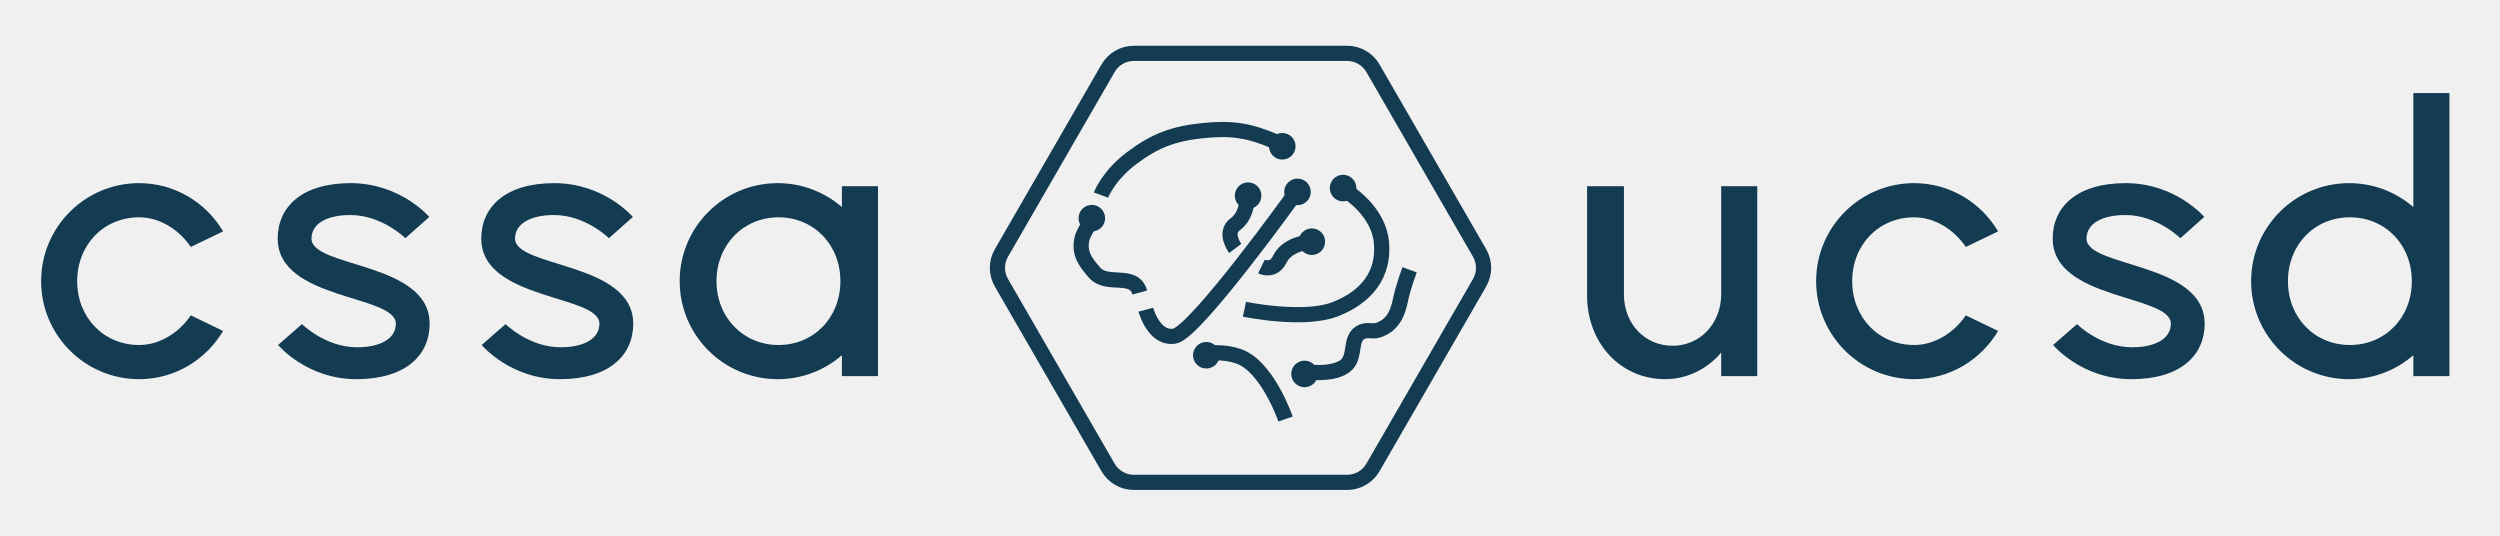
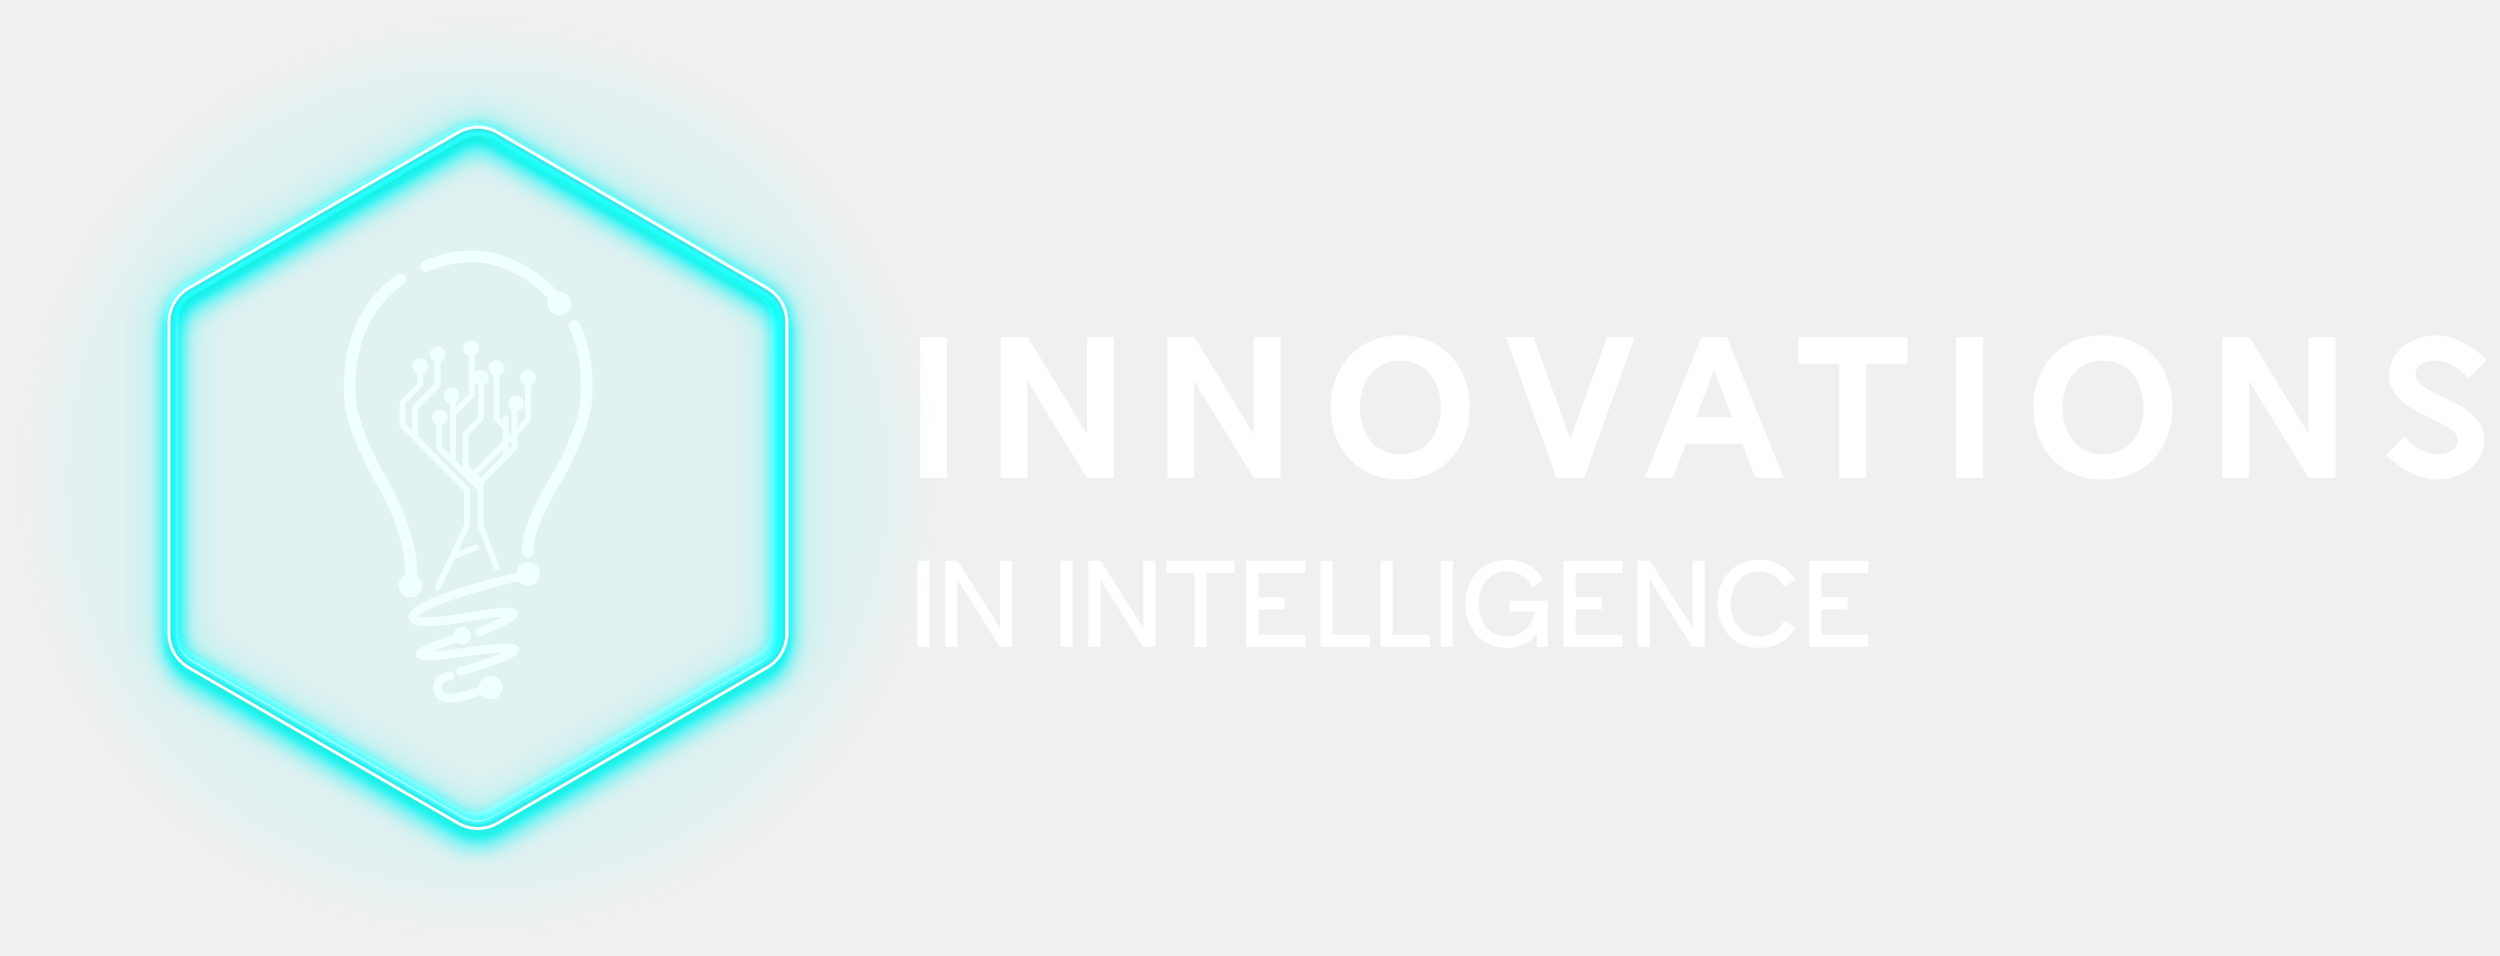
- <svg xmlns="http://www.w3.org/2000/svg" width="658" height="141" viewBox="0 0 658 141" fill="none">
-   <path d="M36.621 99.8C46.021 99.8 54.221 94.7 58.721 87.1L50.221 83C47.021 87.7 41.921 90.8 36.621 90.8C27.321 90.8 20.321 83.6 20.321 74C20.321 64.4 27.321 57.2 36.621 57.2C41.921 57.2 47.021 60.3 50.221 65L58.721 60.9C54.221 53.3 46.021 48.2 36.621 48.2C22.321 48.2 10.821 59.8 10.821 74C10.821 88.2 22.321 99.8 36.621 99.8ZM93.786 99.8C106.786 99.8 113.086 93.5 113.086 85.2C113.086 68.9 81.986 70.5 81.986 62.8C81.986 58.8 86.186 56.6 92.186 56.6C100.586 56.6 106.686 62.7 106.686 62.7L112.986 57.1C112.986 57.1 105.486 48.2 92.286 48.2C79.386 48.2 73.086 54.5 73.086 62.8C73.086 79.1 104.186 77.5 104.186 85.2C104.186 89.2 99.986 91.4 93.986 91.4C85.586 91.4 79.486 85.3 79.486 85.3L73.186 90.8C73.186 90.8 80.686 99.8 93.786 99.8ZM147.368 99.8C160.368 99.8 166.668 93.5 166.668 85.2C166.668 68.9 135.568 70.5 135.568 62.8C135.568 58.8 139.768 56.6 145.768 56.6C154.168 56.6 160.268 62.7 160.268 62.7L166.568 57.1C166.568 57.1 159.068 48.2 145.868 48.2C132.968 48.2 126.668 54.5 126.668 62.8C126.668 79.1 157.768 77.5 157.768 85.2C157.768 89.2 153.568 91.4 147.568 91.4C139.168 91.4 133.068 85.3 133.068 85.3L126.768 90.8C126.768 90.8 134.268 99.8 147.368 99.8ZM221.589 49V54.5C217.089 50.6 211.189 48.2 204.689 48.2C190.389 48.2 178.889 59.8 178.889 74C178.889 88.2 190.389 99.8 204.689 99.8C211.189 99.8 217.089 97.4 221.589 93.5V99H231.089V49H221.589ZM204.889 90.8C195.689 90.8 188.589 83.6 188.589 74C188.589 64.4 195.689 57.2 204.889 57.2C214.189 57.2 221.189 64.4 221.189 74C221.189 83.6 214.189 90.8 204.889 90.8Z" fill="white" />
-   <path d="M453.019 49V77.4C453.019 85.1 447.519 91 440.219 91C432.919 91 427.419 85.2 427.419 77.5V49H417.719V77.8C417.719 90.1 426.319 99.8 438.319 99.8C444.019 99.8 449.419 97.1 453.019 92.8V99H462.519V49H453.019ZM503.804 99.8C513.204 99.8 521.404 94.7 525.904 87.1L517.404 83C514.204 87.7 509.104 90.8 503.804 90.8C494.504 90.8 487.504 83.6 487.504 74C487.504 64.4 494.504 57.2 503.804 57.2C509.104 57.2 514.204 60.3 517.404 65L525.904 60.9C521.404 53.3 513.204 48.2 503.804 48.2C489.504 48.2 478.004 59.8 478.004 74C478.004 88.2 489.504 99.8 503.804 99.8ZM560.969 99.8C573.969 99.8 580.269 93.5 580.269 85.2C580.269 68.9 549.169 70.5 549.169 62.8C549.169 58.8 553.369 56.6 559.369 56.6C567.769 56.6 573.869 62.7 573.869 62.7L580.169 57.1C580.169 57.1 572.669 48.2 559.469 48.2C546.569 48.2 540.269 54.5 540.269 62.8C540.269 79.1 571.369 77.5 571.369 85.2C571.369 89.2 567.169 91.4 561.169 91.4C552.769 91.4 546.669 85.3 546.669 85.3L540.369 90.8C540.369 90.8 547.869 99.8 560.969 99.8ZM635.19 24.5V54.5C630.69 50.6 624.79 48.2 618.29 48.2C603.99 48.2 592.49 59.8 592.49 74C592.49 88.2 603.99 99.8 618.29 99.8C624.79 99.8 630.69 97.4 635.19 93.5V99H644.69V24.5H635.19ZM618.49 90.8C609.19 90.8 602.19 83.6 602.19 74C602.19 64.4 609.19 57.2 618.49 57.2C627.79 57.2 634.79 64.4 634.79 74C634.79 83.6 627.79 90.8 618.49 90.8Z" fill="white" />
-   <path d="M263.575 66.575L291.639 17.968C293.041 15.539 295.632 14.043 298.436 14.043L354.564 14.043C357.368 14.043 359.959 15.539 361.361 17.968L389.425 66.575C390.827 69.004 390.827 71.996 389.425 74.425L361.361 123.032C359.959 125.461 357.368 126.957 354.564 126.957L298.436 126.957C295.632 126.957 293.041 125.461 291.639 123.032L263.575 74.425C262.173 71.996 262.173 69.004 263.575 66.575Z" stroke="white" stroke-width="4" />
-   <circle cx="317.5" cy="93.5" r="3.5" fill="white" />
-   <circle cx="287.369" cy="57.424" r="3.5" fill="white" />
-   <circle cx="328.5" cy="51.5" r="3.5" fill="white" />
-   <circle cx="341.5" cy="50.5" r="3.5" fill="white" />
-   <circle cx="345.275" cy="63.608" r="3.5" fill="white" />
-   <circle cx="337.5" cy="38.5" r="3.5" fill="white" />
-   <circle cx="353.5" cy="49.5" r="3.5" fill="white" />
-   <circle cx="343.355" cy="98.42" r="3.5" fill="white" />
-   <path d="M289.779 51.349C289.779 51.349 291.603 46.367 297.732 41.715C303.862 37.062 308.82 35.155 316.738 34.362C324.243 33.61 328.903 34.339 335.82 37.346" stroke="white" stroke-width="4" />
-   <path d="M327.538 81.395C327.538 81.395 343.072 84.629 351.401 81.395C359.731 78.162 364.317 72.215 363.612 63.92C362.906 55.624 354.762 50.589 354.762 50.589" stroke="white" stroke-width="4" />
-   <path d="M300 77C298.5 71.5 291.432 75.562 288.103 71.763C285.668 68.985 284.034 66.778 284.704 63.145C285.002 61.525 286.498 59.328 286.498 59.328" stroke="white" stroke-width="4" />
-   <path d="M338.356 110.287C338.356 110.287 333.533 96.212 325.81 93.708C321.648 92.359 318 93 318 93" stroke="white" stroke-width="4" />
-   <path d="M341.588 97.574C341.588 97.574 350.227 99.271 354.055 96.312C357.17 93.904 354.883 88.775 358.549 87.291C360.118 86.655 361.298 87.428 362.891 86.851C366.543 85.528 367.887 82.618 368.637 78.812C369.215 75.875 371 71 371 71" stroke="white" stroke-width="4" />
-   <path d="M301.577 81.508C301.577 81.508 303.703 89.4 309.155 88.462C314.606 87.523 340.5 51.5 340.5 51.5" stroke="white" stroke-width="4" />
-   <path d="M325.112 65.389C325.112 65.389 322.034 61.286 325.112 59.028C328.19 56.771 328.19 52.667 328.19 52.667" stroke="white" stroke-width="4" />
-   <path d="M332 70.154C332 70.154 335.135 71.691 336.818 68.265C338.5 64.839 342.541 64.12 342.541 64.12" stroke="white" stroke-width="4" />
-   <path d="M36.621 99.8C46.021 99.8 54.221 94.7 58.721 87.1L50.221 83C47.021 87.7 41.921 90.8 36.621 90.8C27.321 90.8 20.321 83.6 20.321 74C20.321 64.4 27.321 57.2 36.621 57.2C41.921 57.2 47.021 60.3 50.221 65L58.721 60.9C54.221 53.3 46.021 48.2 36.621 48.2C22.321 48.2 10.821 59.8 10.821 74C10.821 88.2 22.321 99.8 36.621 99.8ZM93.786 99.8C106.786 99.8 113.086 93.5 113.086 85.2C113.086 68.9 81.986 70.5 81.986 62.8C81.986 58.8 86.186 56.6 92.186 56.6C100.586 56.6 106.686 62.7 106.686 62.7L112.986 57.1C112.986 57.1 105.486 48.2 92.286 48.2C79.386 48.2 73.086 54.5 73.086 62.8C73.086 79.1 104.186 77.5 104.186 85.2C104.186 89.2 99.986 91.4 93.986 91.4C85.586 91.4 79.486 85.3 79.486 85.3L73.186 90.8C73.186 90.8 80.686 99.8 93.786 99.8ZM147.368 99.8C160.368 99.8 166.668 93.5 166.668 85.2C166.668 68.9 135.568 70.5 135.568 62.8C135.568 58.8 139.768 56.6 145.768 56.6C154.168 56.6 160.268 62.7 160.268 62.7L166.568 57.1C166.568 57.1 159.068 48.2 145.868 48.2C132.968 48.2 126.668 54.5 126.668 62.8C126.668 79.1 157.768 77.5 157.768 85.2C157.768 89.2 153.568 91.4 147.568 91.4C139.168 91.4 133.068 85.3 133.068 85.3L126.768 90.8C126.768 90.8 134.268 99.8 147.368 99.8ZM221.589 49V54.5C217.089 50.6 211.189 48.2 204.689 48.2C190.389 48.2 178.889 59.8 178.889 74C178.889 88.2 190.389 99.8 204.689 99.8C211.189 99.8 217.089 97.4 221.589 93.5V99H231.089V49H221.589ZM204.889 90.8C195.689 90.8 188.589 83.6 188.589 74C188.589 64.4 195.689 57.2 204.889 57.2C214.189 57.2 221.189 64.4 221.189 74C221.189 83.6 214.189 90.8 204.889 90.8Z" fill="#133B51" />
-   <path d="M453.019 49V77.4C453.019 85.1 447.519 91 440.219 91C432.919 91 427.419 85.2 427.419 77.5V49H417.719V77.8C417.719 90.1 426.319 99.8 438.319 99.8C444.019 99.8 449.419 97.1 453.019 92.8V99H462.519V49H453.019ZM503.804 99.8C513.204 99.8 521.404 94.7 525.904 87.1L517.404 83C514.204 87.7 509.104 90.8 503.804 90.8C494.504 90.8 487.504 83.6 487.504 74C487.504 64.4 494.504 57.2 503.804 57.2C509.104 57.2 514.204 60.3 517.404 65L525.904 60.9C521.404 53.3 513.204 48.2 503.804 48.2C489.504 48.2 478.004 59.8 478.004 74C478.004 88.2 489.504 99.8 503.804 99.8ZM560.969 99.8C573.969 99.8 580.269 93.5 580.269 85.2C580.269 68.9 549.169 70.5 549.169 62.8C549.169 58.8 553.369 56.6 559.369 56.6C567.769 56.6 573.869 62.7 573.869 62.7L580.169 57.1C580.169 57.1 572.669 48.2 559.469 48.2C546.569 48.2 540.269 54.5 540.269 62.8C540.269 79.1 571.369 77.5 571.369 85.2C571.369 89.2 567.169 91.4 561.169 91.4C552.769 91.4 546.669 85.3 546.669 85.3L540.369 90.8C540.369 90.8 547.869 99.8 560.969 99.8ZM635.19 24.5V54.5C630.69 50.6 624.79 48.2 618.29 48.2C603.99 48.2 592.49 59.8 592.49 74C592.49 88.2 603.99 99.8 618.29 99.8C624.79 99.8 630.69 97.4 635.19 93.5V99H644.69V24.5H635.19ZM618.49 90.8C609.19 90.8 602.19 83.6 602.19 74C602.19 64.4 609.19 57.2 618.49 57.2C627.79 57.2 634.79 64.4 634.79 74C634.79 83.6 627.79 90.8 618.49 90.8Z" fill="#133B51" />
-   <path d="M263.575 66.575L291.639 17.968C293.041 15.539 295.632 14.043 298.436 14.043L354.564 14.043C357.368 14.043 359.959 15.539 361.361 17.968L389.425 66.575C390.827 69.004 390.827 71.996 389.425 74.425L361.361 123.032C359.959 125.461 357.368 126.957 354.564 126.957L298.436 126.957C295.632 126.957 293.041 125.461 291.639 123.032L263.575 74.425C262.173 71.996 262.173 69.004 263.575 66.575Z" stroke="#133B51" stroke-width="4" />
-   <circle cx="317.5" cy="93.5" r="3.5" fill="#133B51" />
-   <circle cx="287.369" cy="57.424" r="3.5" fill="#133B51" />
-   <circle cx="328.5" cy="51.5" r="3.5" fill="#133B51" />
-   <circle cx="341.5" cy="50.5" r="3.5" fill="#133B51" />
-   <circle cx="345.275" cy="63.608" r="3.5" fill="#133B51" />
-   <circle cx="337.5" cy="38.5" r="3.5" fill="#133B51" />
-   <circle cx="353.5" cy="49.5" r="3.5" fill="#133B51" />
-   <circle cx="343.355" cy="98.42" r="3.5" fill="#133B51" />
-   <path d="M289.779 51.349C289.779 51.349 291.603 46.367 297.732 41.715C303.862 37.062 308.82 35.155 316.738 34.362C324.243 33.61 328.903 34.339 335.82 37.346" stroke="#133B51" stroke-width="4" />
-   <path d="M327.538 81.395C327.538 81.395 343.072 84.629 351.401 81.395C359.731 78.162 364.317 72.215 363.612 63.92C362.906 55.624 354.762 50.589 354.762 50.589" stroke="#133B51" stroke-width="4" />
-   <path d="M300 77C298.5 71.5 291.432 75.562 288.103 71.763C285.668 68.985 284.034 66.778 284.704 63.145C285.002 61.525 286.498 59.328 286.498 59.328" stroke="#133B51" stroke-width="4" />
-   <path d="M338.356 110.287C338.356 110.287 333.533 96.212 325.81 93.708C321.648 92.359 318 93 318 93" stroke="#133B51" stroke-width="4" />
-   <path d="M341.588 97.574C341.588 97.574 350.227 99.271 354.055 96.312C357.17 93.904 354.883 88.775 358.549 87.291C360.118 86.655 361.298 87.428 362.891 86.851C366.543 85.528 367.887 82.618 368.637 78.812C369.215 75.875 371 71 371 71" stroke="#133B51" stroke-width="4" />
-   <path d="M301.577 81.508C301.577 81.508 303.703 89.4 309.155 88.462C314.606 87.523 340.5 51.5 340.5 51.5" stroke="#133B51" stroke-width="4" />
-   <path d="M325.112 65.389C325.112 65.389 322.034 61.286 325.112 59.028C328.19 56.771 328.19 52.667 328.19 52.667" stroke="#133B51" stroke-width="4" />
-   <path d="M332 70.154C332 70.154 335.135 71.691 336.818 68.265C338.5 64.839 342.541 64.12 342.541 64.12" stroke="#133B51" stroke-width="4" />
+ <svg xmlns="http://www.w3.org/2000/svg" width="429" height="164" viewBox="0 0 429 164" fill="none">
+   <path d="M157.908 82H162.516V57.844H157.908V82ZM186.542 57.844V74.476L176.354 57.844H171.71V82H176.318V65.368L186.506 82H191.15V57.844H186.542ZM215.145 57.844V74.476L204.957 57.844H200.313V82H204.921V65.368L215.109 82H219.753V57.844H215.145ZM240.259 82.288C247.747 82.288 252.211 76.744 252.211 69.94C252.211 63.1 247.747 57.556 240.259 57.556C232.807 57.556 228.343 63.1 228.343 69.94C228.343 76.744 232.807 82.288 240.259 82.288ZM240.259 77.968C236.083 77.968 233.347 74.62 233.347 69.94C233.347 65.224 236.083 61.876 240.259 61.876C244.507 61.876 247.243 65.224 247.243 69.94C247.243 74.62 244.507 77.968 240.259 77.968ZM275.766 57.844L269.466 75.376L263.166 57.844H258.414L267.09 82H271.842L280.518 57.844H275.766ZM301.209 82H306.105L296.313 57.844H291.993L282.201 82H287.061L289.293 76.168H298.977L301.209 82ZM291.057 71.56L294.153 63.496L297.213 71.56H291.057ZM327.282 57.844H308.598V62.452H315.618V82H320.226V62.452H327.282V57.844ZM335.7 82H340.308V57.844H335.7V82ZM360.845 82.288C368.333 82.288 372.797 76.744 372.797 69.94C372.797 63.1 368.333 57.556 360.845 57.556C353.393 57.556 348.929 63.1 348.929 69.94C348.929 76.744 353.393 82.288 360.845 82.288ZM360.845 77.968C356.669 77.968 353.933 74.62 353.933 69.94C353.933 65.224 356.669 61.876 360.845 61.876C365.093 61.876 367.829 65.224 367.829 69.94C367.829 74.62 365.093 77.968 360.845 77.968ZM396.172 57.844V74.476L385.984 57.844H381.34V82H385.948V65.368L396.136 82H400.78V57.844H396.172ZM418.151 82.288C422.579 82.288 426.287 79.444 426.287 75.484C426.287 68.608 414.479 67.996 414.479 64.324C414.479 62.848 415.883 61.876 418.043 61.876C420.851 61.876 423.335 64.612 423.623 64.9L426.755 61.804C426.395 61.408 422.579 57.556 418.079 57.556C413.651 57.592 409.979 60.4 409.979 64.396C409.979 71.236 421.751 71.884 421.751 75.52C421.751 76.996 420.347 77.968 418.187 77.968C415.343 77.968 412.859 75.196 412.643 74.944L409.511 78.04C409.835 78.436 413.687 82.288 418.151 82.288Z" fill="white" />
+   <path d="M157.408 111H159.498V96.238H157.408V111ZM171.615 96.238V107.722L164.311 96.238H162.199V111H164.289V99.516L171.593 111H173.705V96.238H171.615ZM181.965 111H184.055V96.238H181.965V111ZM196.172 96.238V107.722L188.868 96.238H186.756V111H188.846V99.516L196.15 111H198.262V96.238H196.172ZM211.877 96.238H200.173V98.328H204.969V111H207.059V98.328H211.877V96.238ZM223.989 98.328V96.238H213.847V111H223.989V108.91H215.937V104.576H220.425V102.486H215.937V98.328H223.989ZM228.678 108.91V96.238H226.588V111H235.058V108.91H228.678ZM238.99 108.91V96.238H236.9V111H245.37V108.91H238.99ZM247.213 111H249.303V96.238H247.213V111ZM258.672 111.176C260.938 111.176 262.676 110.186 263.754 108.712V111H265.58V103.102H259.002V104.95H263.38C262.94 107.37 261.158 109.218 258.672 109.218C255.636 109.218 253.744 106.82 253.744 103.63C253.744 100.44 255.636 98.042 258.672 98.042C260.542 98.042 262.082 99.12 262.918 100.726L264.832 99.538C263.666 97.448 261.554 96.062 258.672 96.062C254.162 96.062 251.456 99.45 251.456 103.63C251.456 107.788 254.162 111.176 258.672 111.176ZM278.431 98.328V96.238H268.289V111H278.431V108.91H270.379V104.576H274.867V102.486H270.379V98.328H278.431ZM290.445 96.238V107.722L283.141 96.238H281.029V111H283.119V99.516L290.423 111H292.535V96.238H290.445ZM301.92 111.176C304.78 111.176 306.914 109.79 308.08 107.7L306.166 106.512C305.352 108.118 303.79 109.218 301.92 109.218C298.884 109.218 296.992 106.82 296.992 103.63C296.992 100.44 298.884 98.042 301.92 98.042C303.768 98.042 305.33 99.12 306.166 100.726L308.08 99.538C306.914 97.448 304.78 96.062 301.92 96.062C297.388 96.062 294.704 99.45 294.704 103.63C294.704 107.788 297.388 111.176 301.92 111.176ZM320.605 98.328V96.238H310.463V111H320.605V108.91H312.553V104.576H317.041V102.486H312.553V98.328H320.605Z" fill="white" />
+   <path d="M77.157 115.968C76.122 116.216 74.566 116.907 75.232 118.77C76.056 121.078 81.66 118.77 84.327 118.029" stroke="white" stroke-width="1.5" stroke-linecap="round" stroke-linejoin="round" />
+   <path d="M89.593 98.814C67.062 104.027 66.221 108.462 79.97 105.944C96.638 102.891 82.243 108.462 82.243 108.462" stroke="white" stroke-width="1.5" stroke-linecap="round" stroke-linejoin="round" />
+   <path d="M79.875 109.039C79.875 109.039 62.954 114.278 79.058 111.996C99.188 109.142 80.535 114.773 79.058 115.221" stroke="white" stroke-width="1.5" stroke-linecap="round" stroke-linejoin="round" />
+   <circle cx="77.381" cy="115.715" r="0.494" fill="white" />
+   <circle cx="84.19" cy="117.983" r="2.018" fill="white" />
+   <circle cx="79.314" cy="109.071" r="1.513" fill="white" />
+   <path d="M90.602 94.611C90.602 94.611 89.768 91.249 96.193 80.906C96.193 80.906 100.209 73.364 100.575 68.972C101.036 63.427 100.062 59.158 98.622 55.964" stroke="white" stroke-width="2" stroke-linecap="round" stroke-linejoin="round" />
+   <circle cx="90.602" cy="98.478" r="2.018" fill="white" />
+   <path d="M68.716 47.969C68.716 47.969 58.828 53.502 60.116 68.972C60.481 73.364 64.497 80.905 64.497 80.905C70.923 91.249 70.545 97.996 70.545 97.996V100.16" stroke="white" stroke-width="2" stroke-linecap="round" stroke-linejoin="round" />
+   <circle cx="70.424" cy="100.495" r="2.018" fill="white" />
+   <path d="M73.115 45.702C73.115 45.702 79.544 42.434 86.36 44.955C93.176 47.477 95.983 52.071 95.983 52.071" stroke="white" stroke-width="2" stroke-linecap="round" stroke-linejoin="round" />
+   <circle cx="95.983" cy="52.071" r="2.018" fill="white" />
+   <circle cx="88.584" cy="69.221" r="1.345" fill="white" />
+   <path d="M73.451 62.831C73.451 63.574 72.849 64.176 72.106 64.176C71.364 64.176 70.761 63.574 70.761 62.831C70.761 62.088 71.364 61.486 72.106 61.486C72.849 61.486 73.451 62.088 73.451 62.831Z" fill="white" />
+   <circle cx="75.133" cy="60.814" r="1.345" fill="white" />
+   <circle cx="80.85" cy="59.805" r="1.345" fill="white" />
+   <circle cx="77.487" cy="67.876" r="1.345" fill="white" />
+   <circle cx="75.47" cy="71.575" r="1.345" fill="white" />
+   <circle cx="82.532" cy="64.85" r="1.345" fill="white" />
+   <circle cx="85.222" cy="63.168" r="1.345" fill="white" />
+   <circle cx="90.603" cy="64.85" r="1.345" fill="white" />
+   <path d="M82.475 82.653L86.799 78.323M82.475 82.653V83.974M82.475 82.653L81.261 81.438M86.799 78.323L88.266 76.855V74.433M86.799 78.323V73.406M86.799 71.791V73.406M88.266 68.855V74.433M82.548 65.773V71.791L79.909 74.433V80.084L81.261 81.438M82.475 83.974V90.165L85.187 97.301M82.475 83.974L77.71 79.203M77.71 79.203V76.855V71.057M77.71 79.203L75.364 76.855V72.525M77.71 68.855V71.057M86.799 73.406L85.187 71.791V63.718M77.71 71.057L80.972 67.791V60.478M88.266 74.433L90.602 72.095V65.186M88.266 74.433L81.261 81.438" stroke="white" stroke-linecap="round" stroke-linejoin="round" />
+   <path d="M72.115 63.036V66.001L69.08 69.04V72.921L71.201 75.044M71.201 75.044L80.124 83.977V90.215L77.619 95.523M71.201 75.044V69.919L75.114 66.001V60.814M75.114 100.832L77.619 95.523M77.619 95.523L81.691 93.938" stroke="white" stroke-linecap="round" stroke-linejoin="round" />
+   <path d="M84.375 23.103L130.636 49.812C132.415 50.839 133.511 52.737 133.511 54.791V108.209C133.511 110.263 132.415 112.161 130.636 113.188L84.375 139.897C82.596 140.924 80.404 140.924 78.625 139.897L32.364 113.188C30.585 112.161 29.489 110.263 29.489 108.209V54.791C29.489 52.737 30.585 50.839 32.364 49.812L78.625 23.103C80.404 22.076 82.596 22.076 84.375 23.103Z" stroke="white" stroke-width="2.5" />
+   <g style="mix-blend-mode:hard-light" filter="url(#filter0_f)">
+     <circle cx="82" cy="82" r="73.8" fill="#33E9C6" fill-opacity="0.1" />
+   </g>
+   <g style="mix-blend-mode:hard-light" filter="url(#filter1_f)">
+     <path d="M85.094 23.224L131.354 49.933C133.269 51.038 134.448 53.081 134.448 55.291V108.709C134.448 110.919 133.269 112.962 131.354 114.067L85.094 140.776C83.179 141.881 80.821 141.881 78.906 140.776L32.646 114.067C30.731 112.962 29.552 110.919 29.552 108.709V55.291C29.552 53.081 30.731 51.038 32.646 49.933L78.906 23.224C80.821 22.119 83.179 22.119 85.094 23.224Z" stroke="#00A8A8" stroke-width="1.625" />
+   </g>
+   <g style="mix-blend-mode:hard-light" filter="url(#filter2_f)">
+     <path d="M84.969 23.441L131.229 50.149C133.066 51.21 134.198 53.17 134.198 55.291V108.709C134.198 110.83 133.066 112.79 131.229 113.851L84.969 140.559C83.132 141.62 80.868 141.62 79.031 140.559L32.771 113.851C30.934 112.79 29.802 110.83 29.802 108.709V55.291C29.802 53.17 30.934 51.21 32.771 50.149L79.031 23.441C80.868 22.38 83.132 22.38 84.969 23.441Z" stroke="#00A8A8" stroke-width="2.125" />
+   </g>
+   <g style="mix-blend-mode:hard-light" filter="url(#filter3_ddi)">
+     <path d="M85.094 23.224L131.354 49.933C133.269 51.038 134.448 53.081 134.448 55.291V108.709C134.448 110.919 133.269 112.962 131.354 114.067L85.094 140.776C83.179 141.881 80.821 141.881 78.906 140.776L32.646 114.067C30.731 112.962 29.552 110.919 29.552 108.709V55.291C29.552 53.081 30.731 51.038 32.646 49.933L78.906 23.224C80.821 22.119 83.179 22.119 85.094 23.224Z" stroke="#33E9C6" stroke-opacity="0.2" stroke-width="1.625" />
+   </g>
+   <g filter="url(#filter4_f)">
+     <path d="M85.25 22.954L131.511 49.662C133.522 50.823 134.761 52.969 134.761 55.291V108.709C134.761 111.031 133.522 113.177 131.511 114.338L85.25 141.046C83.239 142.207 80.761 142.207 78.75 141.046L32.489 114.338C30.478 113.177 29.239 111.031 29.239 108.709V55.291C29.239 52.969 30.478 50.823 32.489 49.662L78.75 22.954C80.761 21.793 83.239 21.793 85.25 22.954Z" stroke="#33E9E9" />
+   </g>
+   <g filter="url(#filter5_f)">
+     <path d="M85.375 22.737L131.636 49.446C133.724 50.652 135.011 52.88 135.011 55.291V108.709C135.011 111.12 133.724 113.348 131.636 114.554L85.375 141.263C83.287 142.469 80.713 142.469 78.625 141.263L32.364 114.554C30.276 113.348 28.989 111.12 28.989 108.709V55.291C28.989 52.88 30.276 50.652 32.364 49.446L78.625 22.737C80.713 21.532 83.287 21.532 85.375 22.737Z" stroke="white" stroke-width="0.5" />
+   </g>
+   <defs>
+     <filter id="filter0_f" x="0.7" y="0.7" width="162.6" height="162.6" filterUnits="userSpaceOnUse" color-interpolation-filters="sRGB">
+       <feFlood flood-opacity="0" result="BackgroundImageFix" />
+       <feBlend mode="normal" in="SourceGraphic" in2="BackgroundImageFix" result="shape" />
+       <feGaussianBlur stdDeviation="3.75" result="effect1_foregroundBlur" />
+     </filter>
+     <filter id="filter1_f" x="21.239" y="14.083" width="121.521" height="135.834" filterUnits="userSpaceOnUse" color-interpolation-filters="sRGB">
+       <feFlood flood-opacity="0" result="BackgroundImageFix" />
+       <feBlend mode="normal" in="SourceGraphic" in2="BackgroundImageFix" result="shape" />
+       <feGaussianBlur stdDeviation="3.75" result="effect1_foregroundBlur" />
+     </filter>
+     <filter id="filter2_f" x="26.239" y="19.083" width="111.521" height="125.834" filterUnits="userSpaceOnUse" color-interpolation-filters="sRGB">
+       <feFlood flood-opacity="0" result="BackgroundImageFix" />
+       <feBlend mode="normal" in="SourceGraphic" in2="BackgroundImageFix" result="shape" />
+       <feGaussianBlur stdDeviation="1.25" result="effect1_foregroundBlur" />
+     </filter>
+     <filter id="filter3_ddi" x="25.489" y="20.833" width="113.021" height="127.334" filterUnits="userSpaceOnUse" color-interpolation-filters="sRGB">
+       <feFlood flood-opacity="0" result="BackgroundImageFix" />
+       <feColorMatrix in="SourceAlpha" type="matrix" values="0 0 0 0 0 0 0 0 0 0 0 0 0 0 0 0 0 0 127 0" />
+       <feOffset dy="1.625" />
+       <feGaussianBlur stdDeviation="0.625" />
+       <feColorMatrix type="matrix" values="0 0 0 0 0 0 0 0 0 0.3 0 0 0 0 0.275 0 0 0 0.7 0" />
+       <feBlend mode="multiply" in2="BackgroundImageFix" result="effect1_dropShadow" />
+       <feColorMatrix in="SourceAlpha" type="matrix" values="0 0 0 0 0 0 0 0 0 0 0 0 0 0 0 0 0 0 127 0" />
+       <feOffset dy="2.5" />
+       <feGaussianBlur stdDeviation="1.625" />
+       <feColorMatrix type="matrix" values="0 0 0 0 0 0 0 0 0 0.6 0 0 0 0 0.6 0 0 0 1 0" />
+       <feBlend mode="color-dodge" in2="effect1_dropShadow" result="effect2_dropShadow" />
+       <feBlend mode="normal" in="SourceGraphic" in2="effect2_dropShadow" result="shape" />
+       <feColorMatrix in="SourceAlpha" type="matrix" values="0 0 0 0 0 0 0 0 0 0 0 0 0 0 0 0 0 0 127 0" result="hardAlpha" />
+       <feOffset dx="-0.163" dy="0.325" />
+       <feGaussianBlur stdDeviation="0.081" />
+       <feComposite in2="hardAlpha" operator="arithmetic" k2="-1" k3="1" />
+       <feColorMatrix type="matrix" values="0 0 0 0 1 0 0 0 0 1 0 0 0 0 1 0 0 0 0.5 0" />
+       <feBlend mode="normal" in2="shape" result="effect3_innerShadow" />
+     </filter>
+     <filter id="filter4_f" x="28.489" y="21.333" width="107.021" height="121.334" filterUnits="userSpaceOnUse" color-interpolation-filters="sRGB">
+       <feFlood flood-opacity="0" result="BackgroundImageFix" />
+       <feBlend mode="normal" in="SourceGraphic" in2="BackgroundImageFix" result="shape" />
+       <feGaussianBlur stdDeviation="0.125" result="effect1_foregroundBlur" />
+     </filter>
+     <filter id="filter5_f" x="28.573" y="21.416" width="106.854" height="121.168" filterUnits="userSpaceOnUse" color-interpolation-filters="sRGB">
+       <feFlood flood-opacity="0" result="BackgroundImageFix" />
+       <feBlend mode="normal" in="SourceGraphic" in2="BackgroundImageFix" result="shape" />
+       <feGaussianBlur stdDeviation="0.083" result="effect1_foregroundBlur" />
+     </filter>
+   </defs>
</svg>
